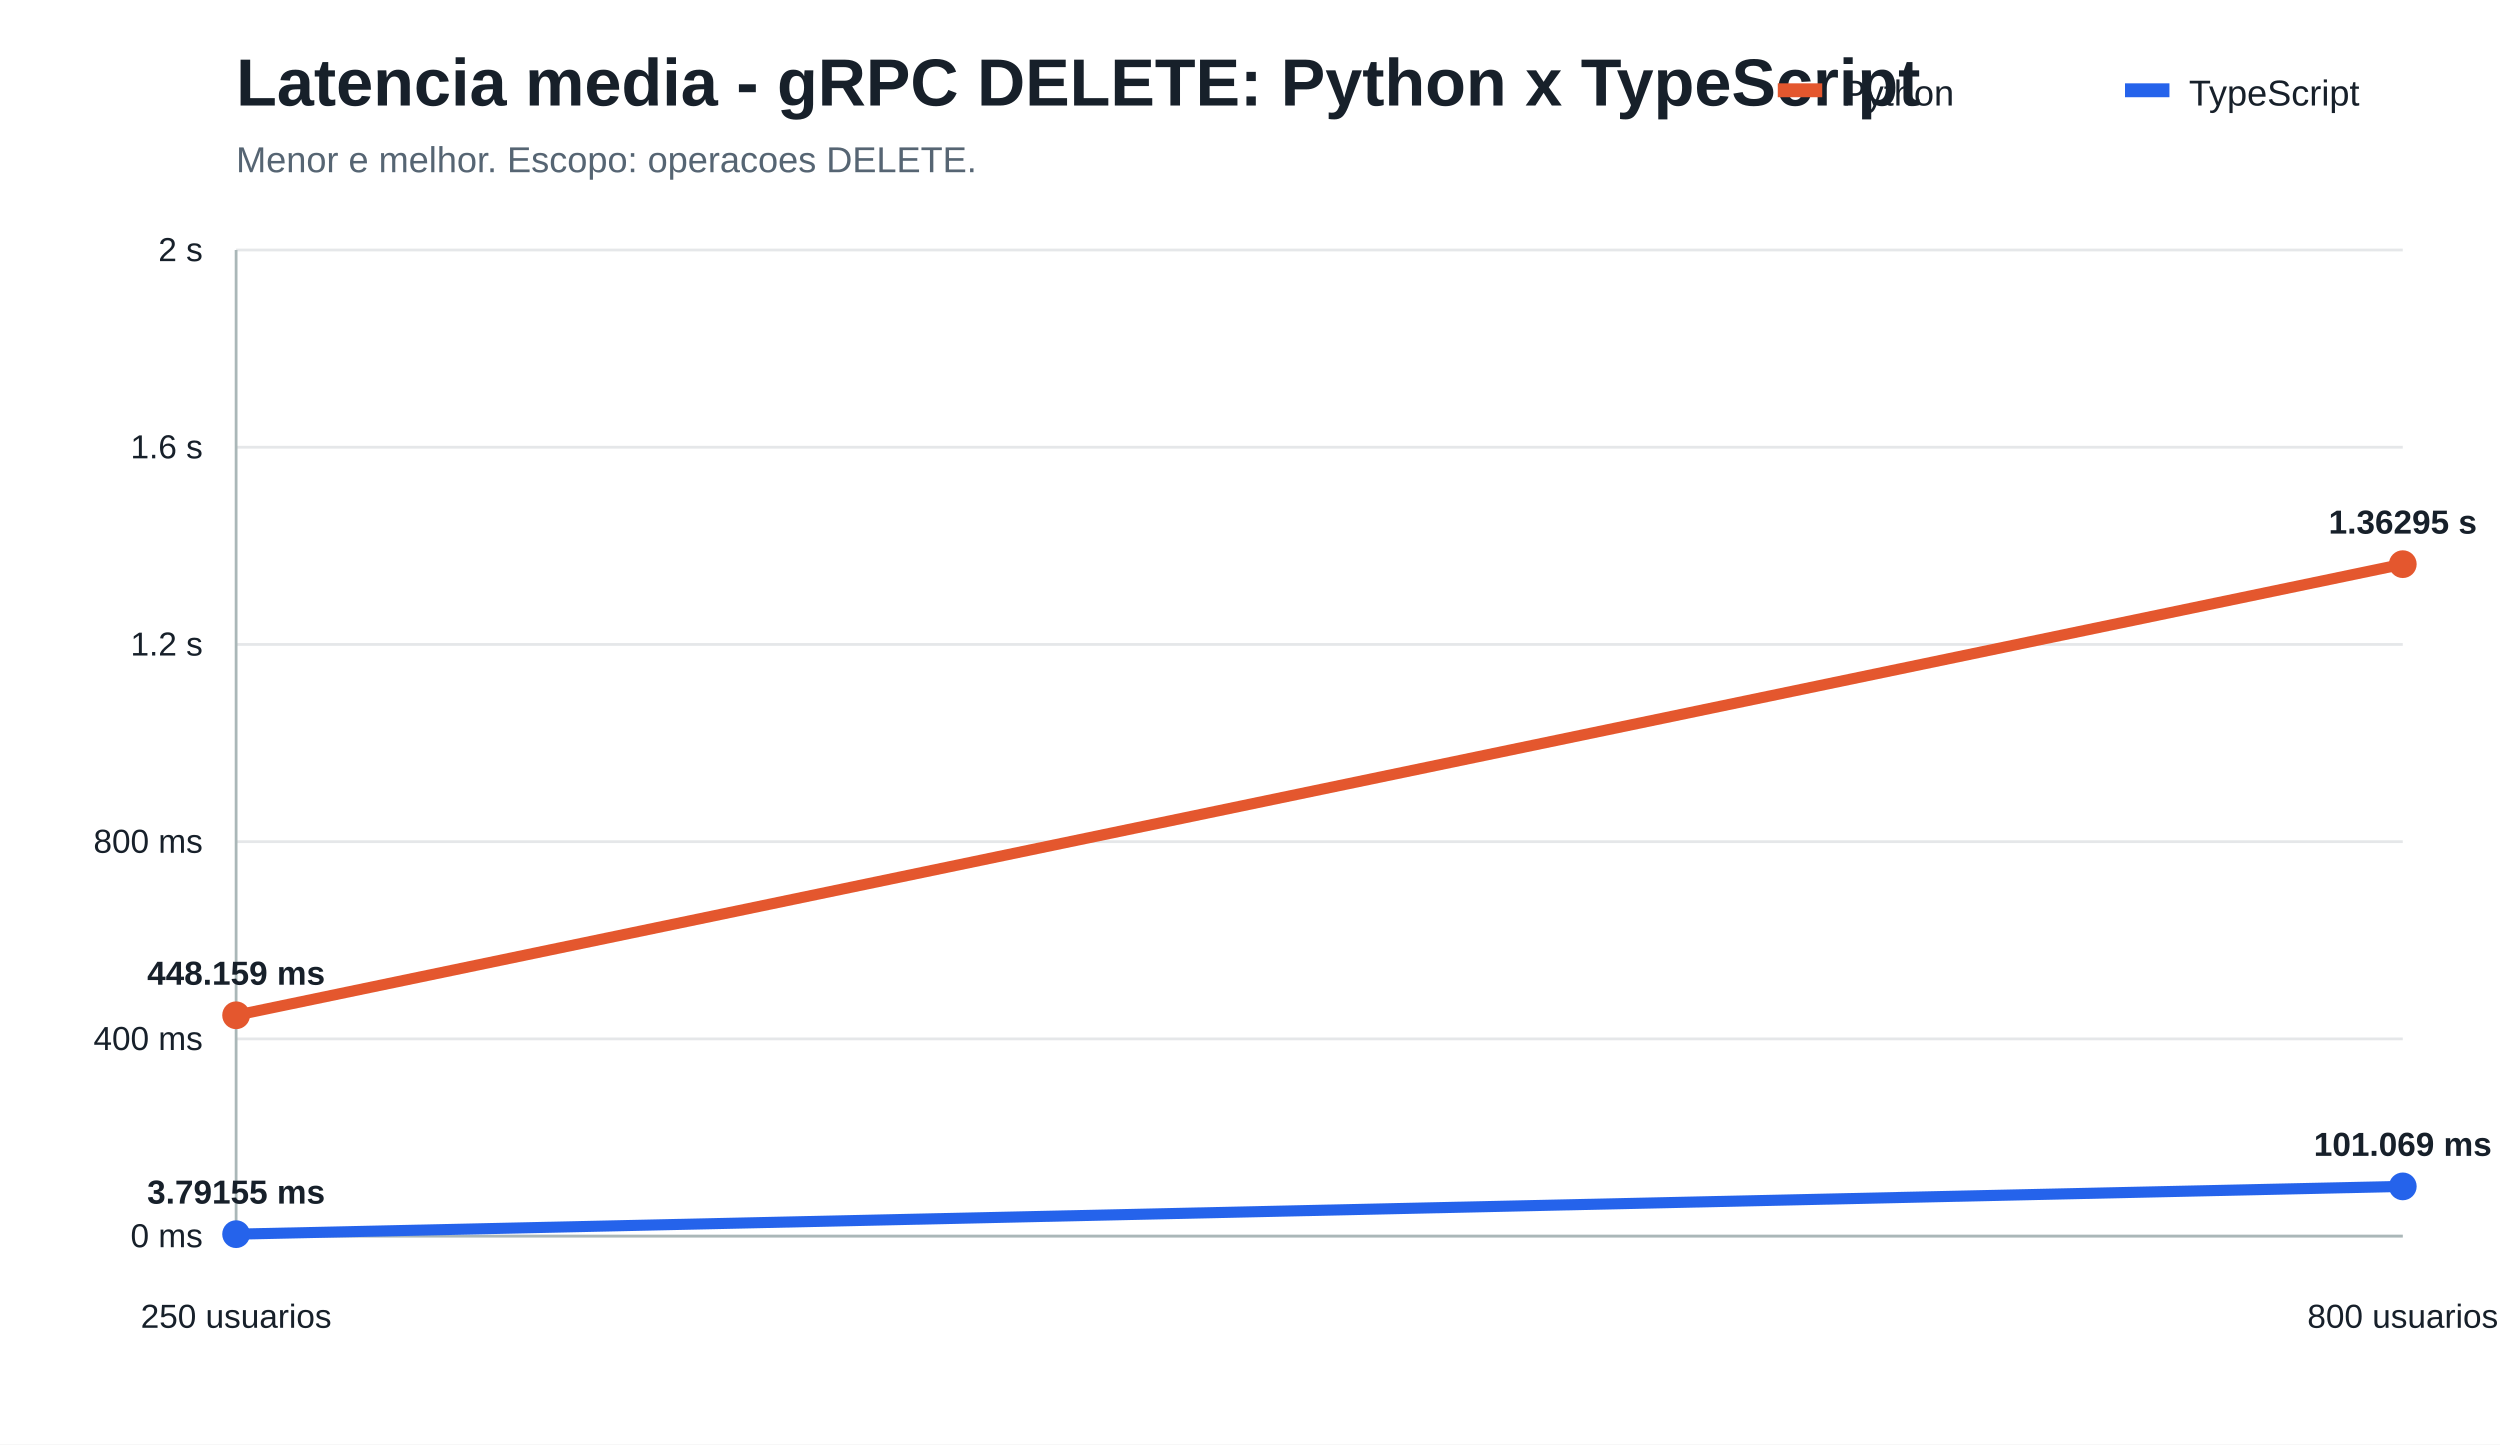
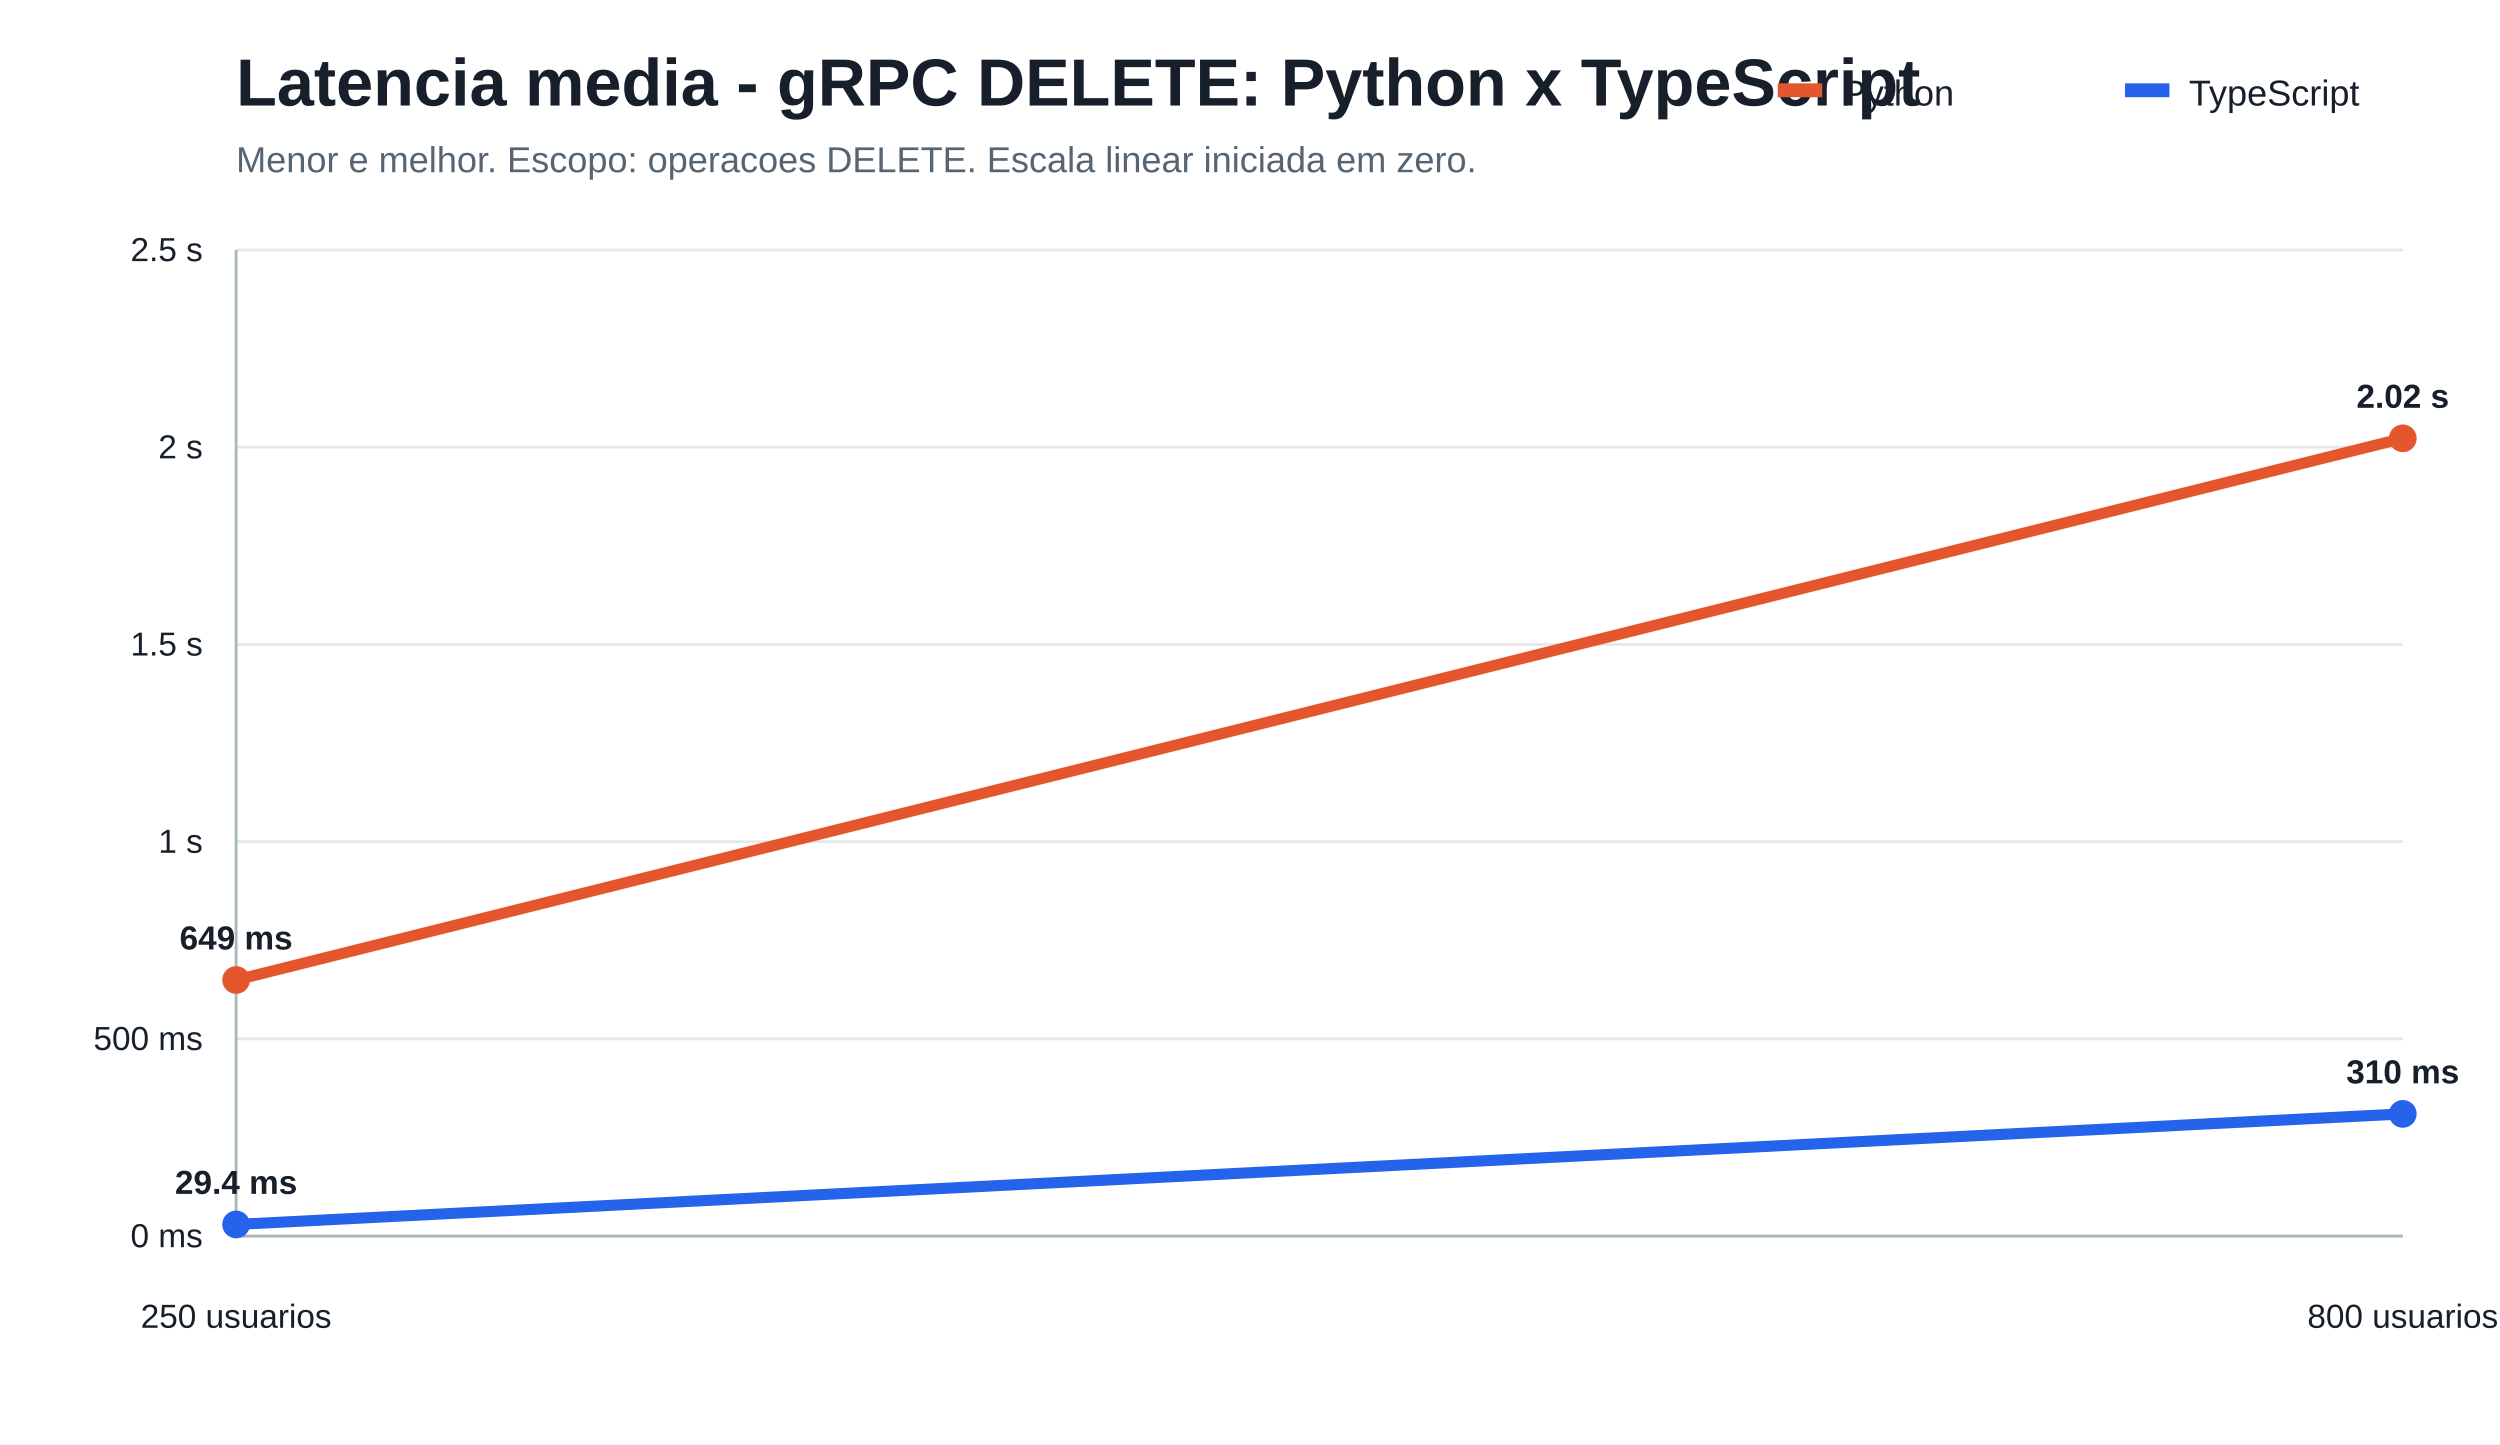
<svg xmlns="http://www.w3.org/2000/svg" width="900" height="520" viewBox="0 0 900 520">
  <style>text{font-family:Arial,sans-serif;fill:#17202a}.title{font-size:24px;font-weight:700}.subtitle{font-size:13px;fill:#566573}.axis{stroke:#aab7b8;stroke-width:1}.grid{stroke:#e5e7e9;stroke-width:1}.label{font-size:12px}.value{font-size:12px;font-weight:700}.legend{font-size:13px}</style>
  <rect width="100%" height="100%" fill="#ffffff" />
  <text x="85" y="38" class="title">Latencia media - gRPC DELETE: Python x TypeScript</text>
-   <text x="85" y="62" class="subtitle">Menor e melhor. Escopo: operacoes DELETE.</text>
+   <text x="85" y="62" class="subtitle">Menor e melhor. Escopo: operacoes DELETE. Escala linear iniciada em zero.</text>
  <line x1="85" y1="445.0" x2="865" y2="445.0" class="grid" />
  <text x="73" y="449.0" text-anchor="end" class="label">0 ms</text>
  <line x1="85" y1="374.0" x2="865" y2="374.0" class="grid" />
-   <text x="73" y="378.0" text-anchor="end" class="label">400 ms</text>
+   <text x="73" y="378.0" text-anchor="end" class="label">500 ms</text>
  <line x1="85" y1="303.0" x2="865" y2="303.0" class="grid" />
-   <text x="73" y="307.0" text-anchor="end" class="label">800 ms</text>
+   <text x="73" y="307.0" text-anchor="end" class="label">1 s</text>
  <line x1="85" y1="232.0" x2="865" y2="232.0" class="grid" />
-   <text x="73" y="236.0" text-anchor="end" class="label">1.2 s</text>
+   <text x="73" y="236.0" text-anchor="end" class="label">1.5 s</text>
  <line x1="85" y1="161.0" x2="865" y2="161.0" class="grid" />
-   <text x="73" y="165.0" text-anchor="end" class="label">1.6 s</text>
+   <text x="73" y="165.0" text-anchor="end" class="label">2 s</text>
  <line x1="85" y1="90.0" x2="865" y2="90.0" class="grid" />
-   <text x="73" y="94.0" text-anchor="end" class="label">2 s</text>
+   <text x="73" y="94.0" text-anchor="end" class="label">2.5 s</text>
  <line x1="85" y1="90" x2="85" y2="445" class="axis" />
  <line x1="85" y1="445" x2="865" y2="445" class="axis" />
  <text x="85.0" y="478" text-anchor="middle" class="label">250 usuarios</text>
  <text x="865.0" y="478" text-anchor="middle" class="label">800 usuarios</text>
-   <polyline points="85.0,365.5 865.0,203.1" fill="none" stroke="#e4572e" stroke-width="4" stroke-linecap="round" stroke-linejoin="round" />
-   <circle cx="85.0" cy="365.5" r="5" fill="#e4572e" />
-   <text x="85.0" y="354.5" text-anchor="middle" class="value">448.159 ms</text>
-   <circle cx="865.0" cy="203.1" r="5" fill="#e4572e" />
-   <text x="865.0" y="192.1" text-anchor="middle" class="value">1.36295 s</text>
-   <polyline points="85.0,444.3 865.0,427.1" fill="none" stroke="#2563eb" stroke-width="4" stroke-linecap="round" stroke-linejoin="round" />
-   <circle cx="85.0" cy="444.3" r="5" fill="#2563eb" />
-   <text x="85.0" y="433.3" text-anchor="middle" class="value">3.79155 ms</text>
-   <circle cx="865.0" cy="427.1" r="5" fill="#2563eb" />
-   <text x="865.0" y="416.1" text-anchor="middle" class="value">101.069 ms</text>
+   <polyline points="85.0,352.8 865.0,157.8" fill="none" stroke="#e4572e" stroke-width="4" stroke-linecap="round" stroke-linejoin="round" />
+   <circle cx="85.0" cy="352.8" r="5" fill="#e4572e" />
+   <text x="85.0" y="341.8" text-anchor="middle" class="value">649 ms</text>
+   <circle cx="865.0" cy="157.8" r="5" fill="#e4572e" />
+   <text x="865.0" y="146.8" text-anchor="middle" class="value">2.02 s</text>
+   <polyline points="85.0,440.8 865.0,401.0" fill="none" stroke="#2563eb" stroke-width="4" stroke-linecap="round" stroke-linejoin="round" />
+   <circle cx="85.0" cy="440.8" r="5" fill="#2563eb" />
+   <text x="85.0" y="429.8" text-anchor="middle" class="value">29.4 ms</text>
+   <circle cx="865.0" cy="401.0" r="5" fill="#2563eb" />
+   <text x="865.0" y="390.0" text-anchor="middle" class="value">310 ms</text>
  <rect x="640" y="30" width="16" height="5" fill="#e4572e" />
  <text x="663" y="38" class="legend">Python</text>
  <rect x="765" y="30" width="16" height="5" fill="#2563eb" />
  <text x="788" y="38" class="legend">TypeScript</text>
</svg>
